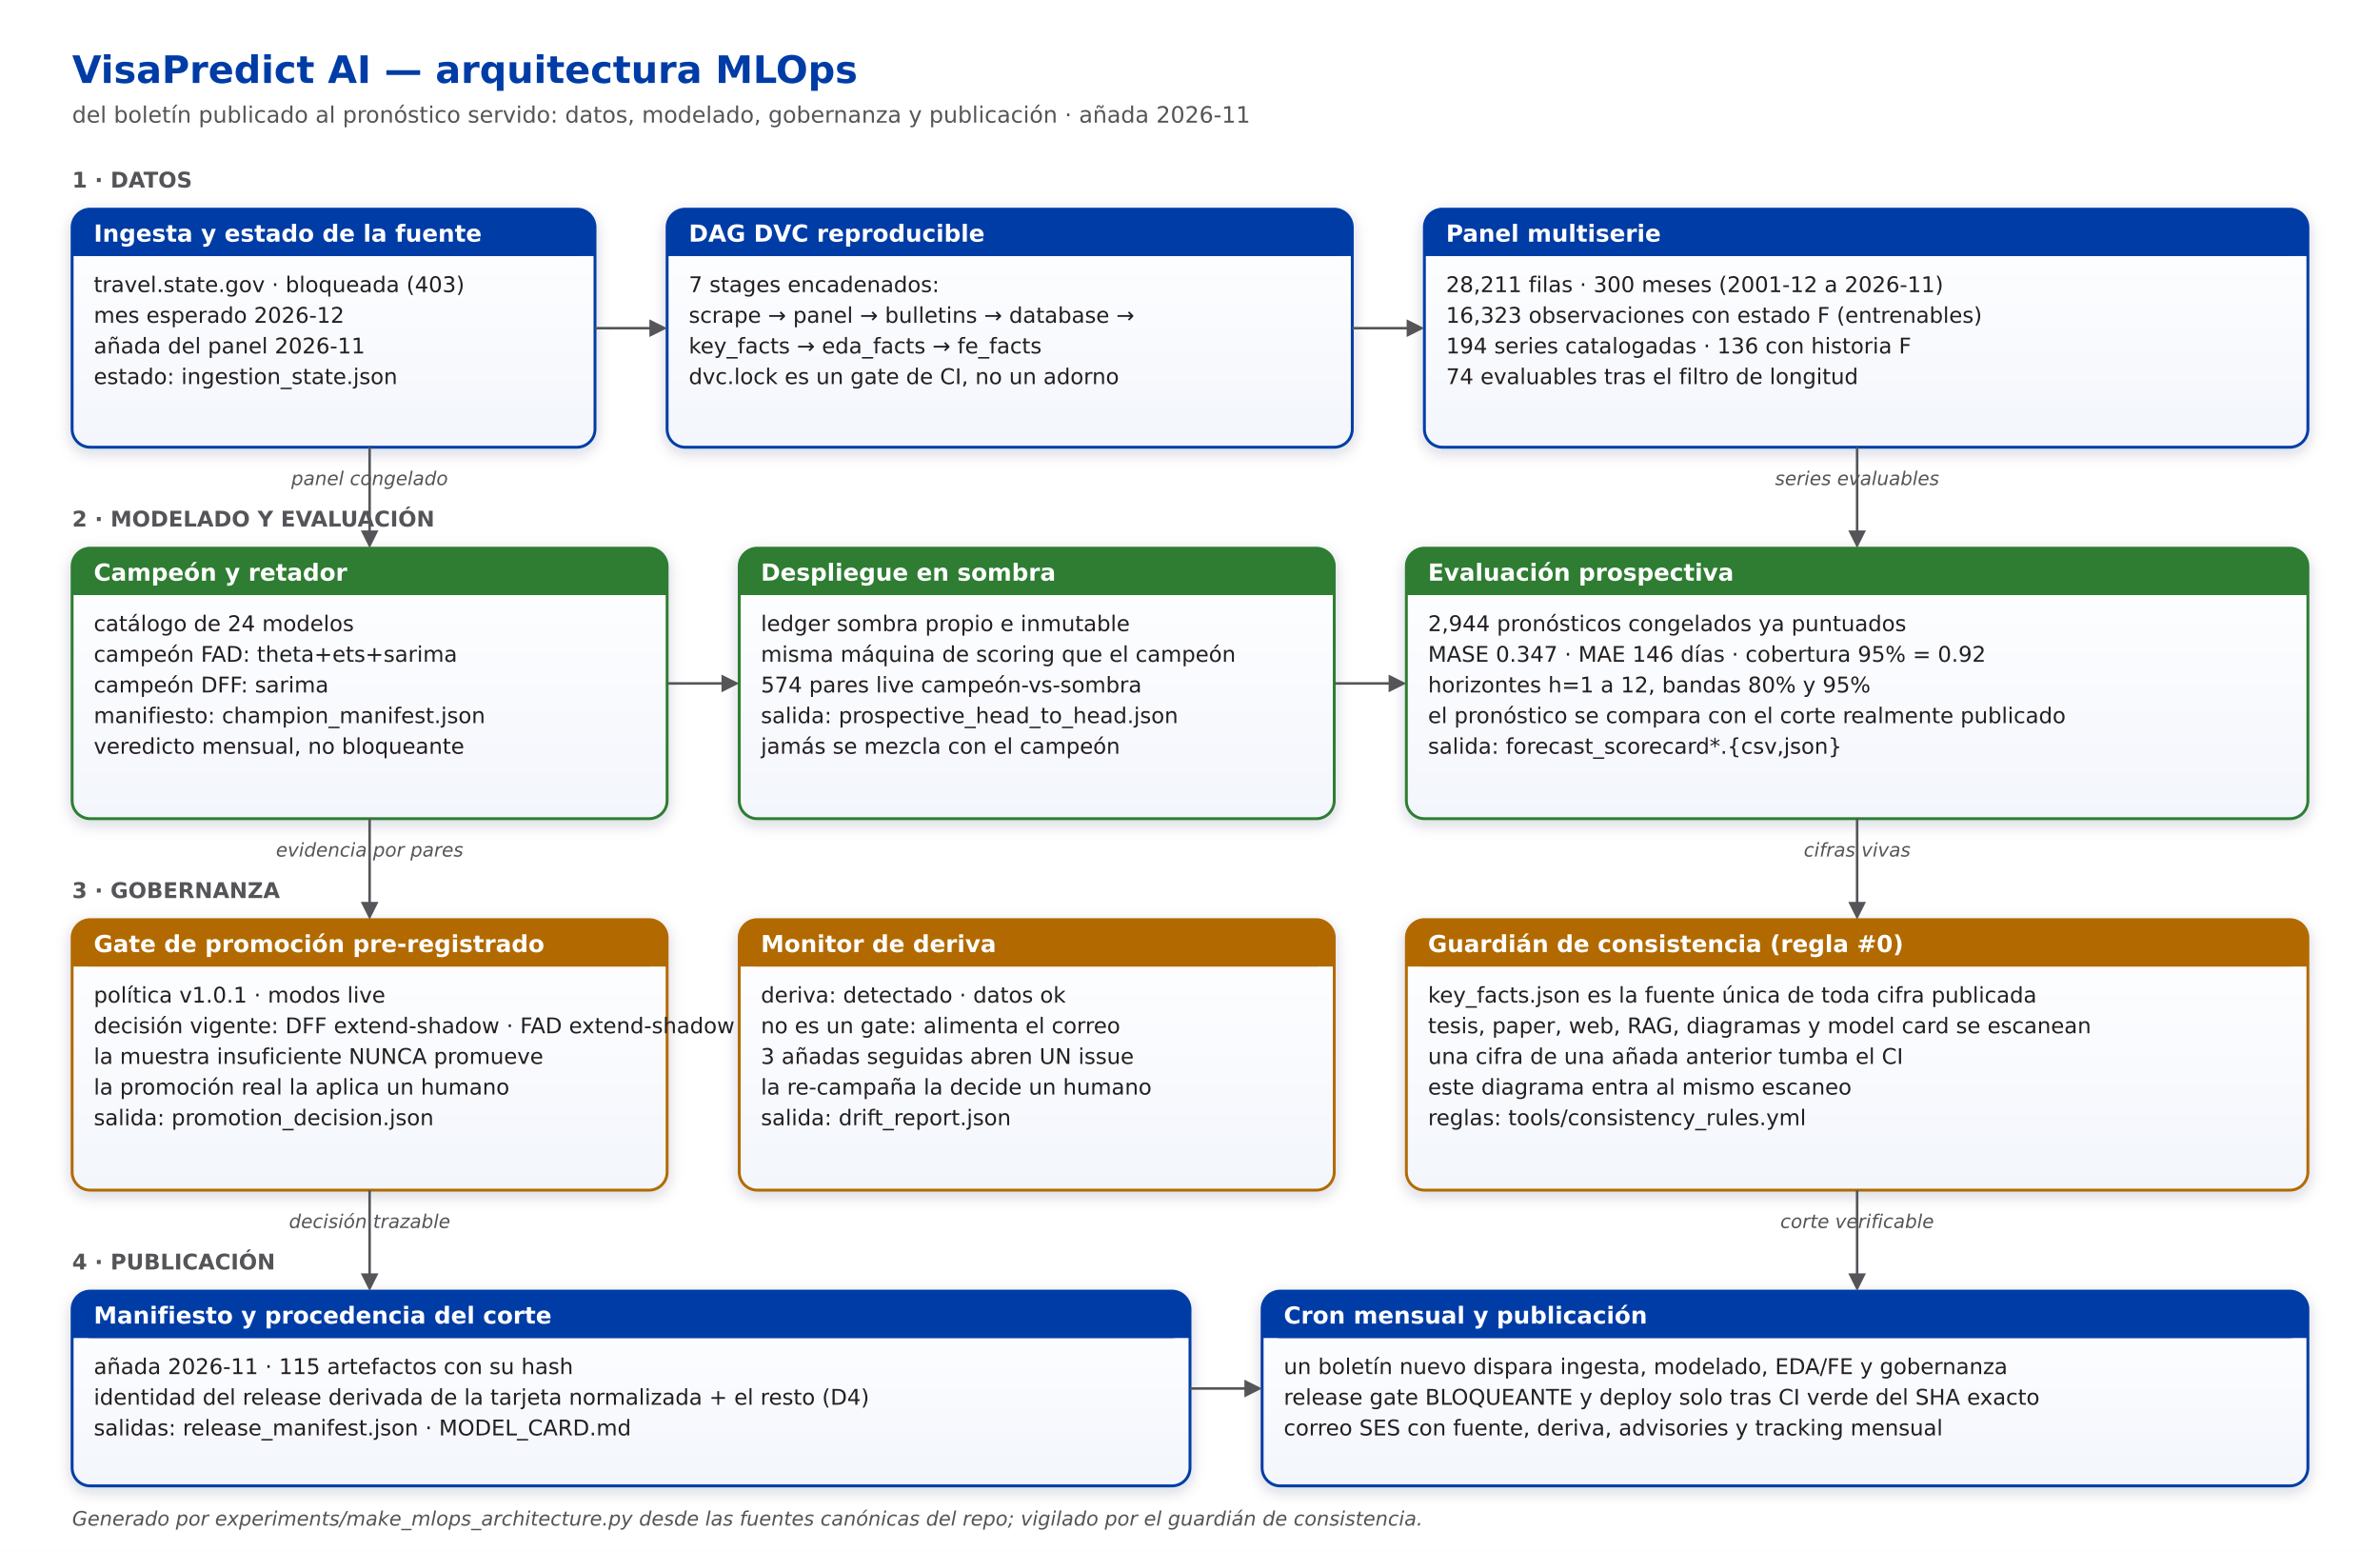
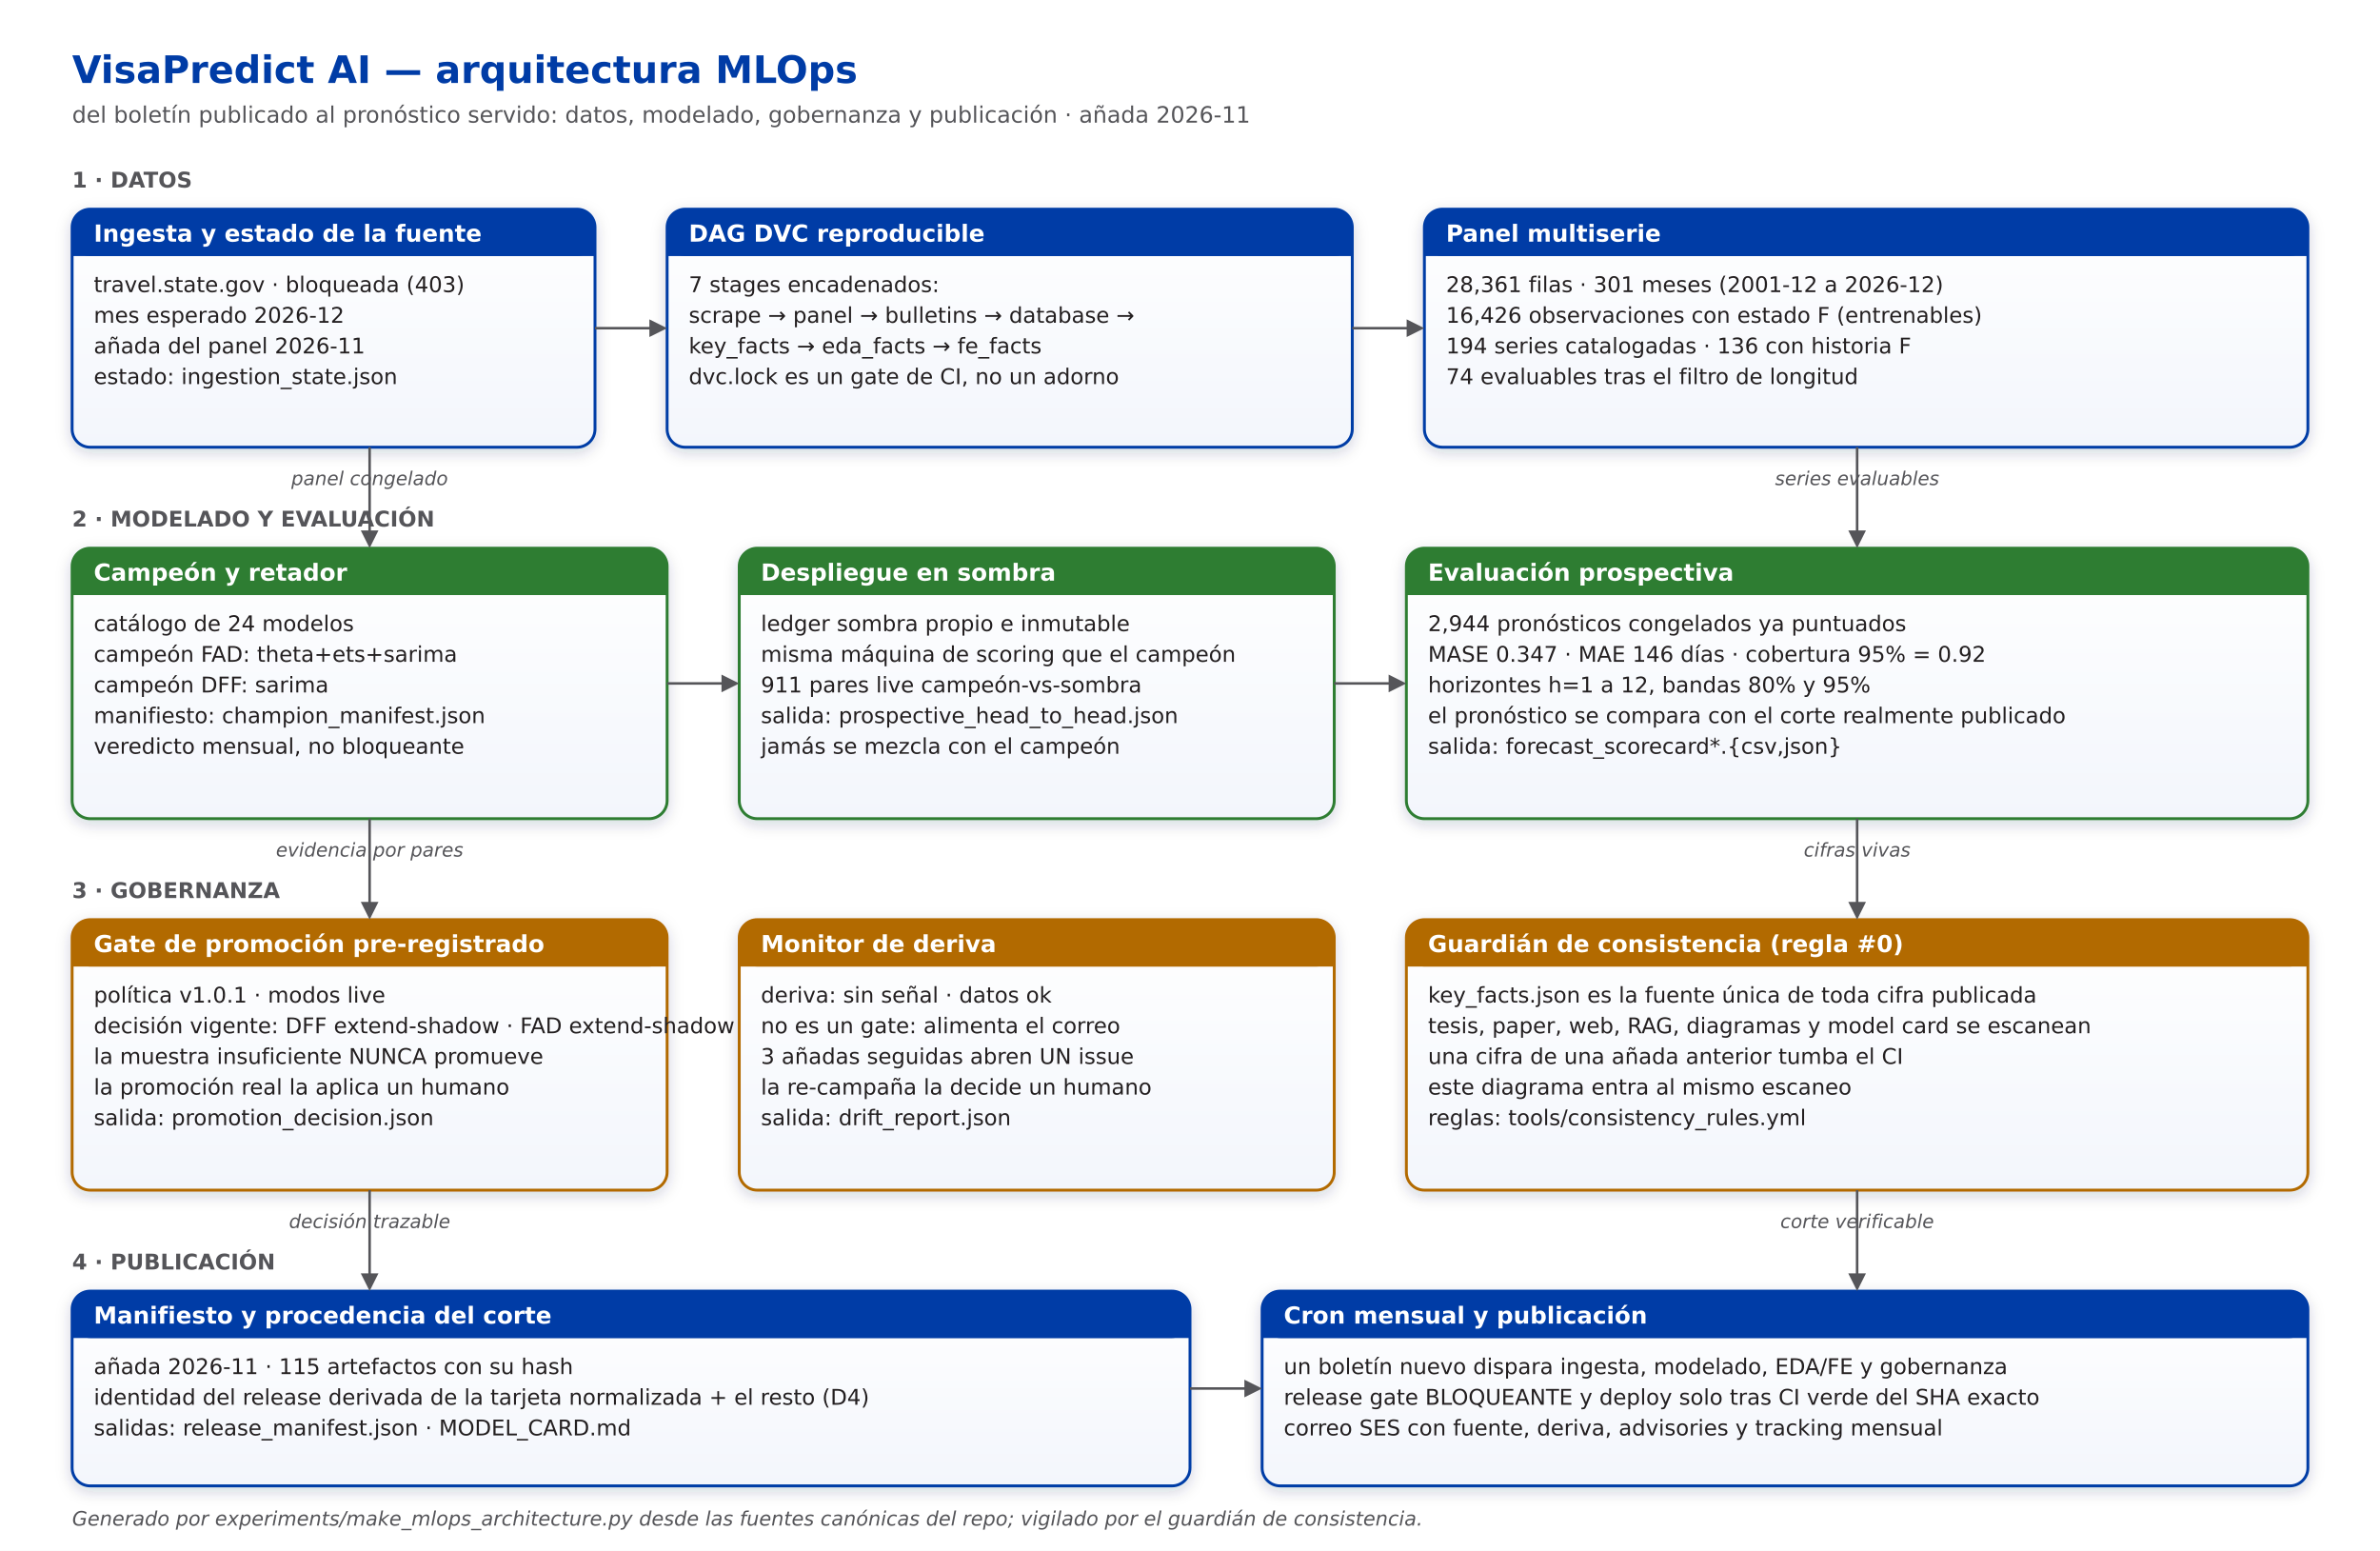
<svg xmlns="http://www.w3.org/2000/svg" viewBox="0 0 1320 860" font-family="'DejaVu Sans','Helvetica Neue',Arial,sans-serif">
  <defs>
    <filter id="mash" x="-12%" y="-12%" width="124%" height="140%">
      <feDropShadow dx="0" dy="2.5" stdDeviation="4" flood-color="#0b1f4a" flood-opacity="0.18" />
    </filter>
    <marker id="maarr" viewBox="0 0 10 10" refX="8" refY="5" markerWidth="7" markerHeight="7" orient="auto-start-reverse">
      <path d="M0 0 L10 5 L0 10 z" fill="#555559" />
    </marker>
    <linearGradient id="mabg" x1="0" y1="0" x2="0" y2="1">
      <stop offset="0%" stop-color="#ffffff" />
      <stop offset="100%" stop-color="#f3f6fc" />
    </linearGradient>
  </defs>
  <rect x="0" y="0" width="1320" height="860" fill="#ffffff" />
  <text x="40" y="46" font-size="21" font-weight="700" fill="#003CA6">VisaPredict AI — arquitectura MLOps</text>
  <text x="40" y="68" font-size="12.5" fill="#555559">del boletín publicado al pronóstico servido: datos, modelado, gobernanza y publicación · añada 2026-11</text>
  <text x="40" y="104" font-size="12" font-weight="600" fill="#555559">1 · DATOS</text>
  <g>
    <rect x="40" y="116" width="290" height="132" rx="10" fill="url(#mabg)" stroke="#003CA6" stroke-width="1.6" filter="url(#mash)" />
    <rect x="40" y="116" width="290" height="26" rx="10" fill="#003CA6" />
    <rect x="40" y="132" width="290" height="10" fill="#003CA6" />
    <text x="52" y="134" font-size="13" font-weight="600" fill="#ffffff">Ingesta y estado de la fuente</text>
    <text x="52" y="162" font-size="12" fill="#231F20">travel.state.gov · bloqueada (403)</text>
    <text x="52" y="179" font-size="12" fill="#231F20">mes esperado 2026-12</text>
    <text x="52" y="196" font-size="12" fill="#231F20">añada del panel 2026-11</text>
    <text x="52" y="213" font-size="12" fill="#231F20">estado: ingestion_state.json</text>
  </g>
  <g>
    <rect x="370" y="116" width="380" height="132" rx="10" fill="url(#mabg)" stroke="#003CA6" stroke-width="1.6" filter="url(#mash)" />
    <rect x="370" y="116" width="380" height="26" rx="10" fill="#003CA6" />
    <rect x="370" y="132" width="380" height="10" fill="#003CA6" />
    <text x="382" y="134" font-size="13" font-weight="600" fill="#ffffff">DAG DVC reproducible</text>
    <text x="382" y="162" font-size="12" fill="#231F20">7 stages encadenados:</text>
    <text x="382" y="179" font-size="12" fill="#231F20">scrape → panel → bulletins → database →</text>
    <text x="382" y="196" font-size="12" fill="#231F20">key_facts → eda_facts → fe_facts</text>
    <text x="382" y="213" font-size="12" fill="#231F20">dvc.lock es un gate de CI, no un adorno</text>
  </g>
  <g>
    <rect x="790" y="116" width="490" height="132" rx="10" fill="url(#mabg)" stroke="#003CA6" stroke-width="1.6" filter="url(#mash)" />
    <rect x="790" y="116" width="490" height="26" rx="10" fill="#003CA6" />
    <rect x="790" y="132" width="490" height="10" fill="#003CA6" />
    <text x="802" y="134" font-size="13" font-weight="600" fill="#ffffff">Panel multiserie</text>
-     <text x="802" y="162" font-size="12" fill="#231F20">28,211 filas · 300 meses (2001-12 a 2026-11)</text>
-     <text x="802" y="179" font-size="12" fill="#231F20">16,323 observaciones con estado F (entrenables)</text>
+     <text x="802" y="162" font-size="12" fill="#231F20">28,361 filas · 301 meses (2001-12 a 2026-12)</text>
+     <text x="802" y="179" font-size="12" fill="#231F20">16,426 observaciones con estado F (entrenables)</text>
    <text x="802" y="196" font-size="12" fill="#231F20">194 series catalogadas · 136 con historia F</text>
    <text x="802" y="213" font-size="12" fill="#231F20">74 evaluables tras el filtro de longitud</text>
  </g>
  <text x="40" y="292" font-size="12" font-weight="600" fill="#555559">2 · MODELADO Y EVALUACIÓN</text>
  <g>
    <rect x="40" y="304" width="330" height="150" rx="10" fill="url(#mabg)" stroke="#2E7D32" stroke-width="1.6" filter="url(#mash)" />
    <rect x="40" y="304" width="330" height="26" rx="10" fill="#2E7D32" />
    <rect x="40" y="320" width="330" height="10" fill="#2E7D32" />
    <text x="52" y="322" font-size="13" font-weight="600" fill="#ffffff">Campeón y retador</text>
    <text x="52" y="350" font-size="12" fill="#231F20">catálogo de 24 modelos</text>
    <text x="52" y="367" font-size="12" fill="#231F20">campeón FAD: theta+ets+sarima</text>
    <text x="52" y="384" font-size="12" fill="#231F20">campeón DFF: sarima</text>
    <text x="52" y="401" font-size="12" fill="#231F20">manifiesto: champion_manifest.json</text>
    <text x="52" y="418" font-size="12" fill="#231F20">veredicto mensual, no bloqueante</text>
  </g>
  <g>
    <rect x="410" y="304" width="330" height="150" rx="10" fill="url(#mabg)" stroke="#2E7D32" stroke-width="1.6" filter="url(#mash)" />
    <rect x="410" y="304" width="330" height="26" rx="10" fill="#2E7D32" />
    <rect x="410" y="320" width="330" height="10" fill="#2E7D32" />
    <text x="422" y="322" font-size="13" font-weight="600" fill="#ffffff">Despliegue en sombra</text>
    <text x="422" y="350" font-size="12" fill="#231F20">ledger sombra propio e inmutable</text>
    <text x="422" y="367" font-size="12" fill="#231F20">misma máquina de scoring que el campeón</text>
-     <text x="422" y="384" font-size="12" fill="#231F20">574 pares live campeón-vs-sombra</text>
+     <text x="422" y="384" font-size="12" fill="#231F20">911 pares live campeón-vs-sombra</text>
    <text x="422" y="401" font-size="12" fill="#231F20">salida: prospective_head_to_head.json</text>
    <text x="422" y="418" font-size="12" fill="#231F20">jamás se mezcla con el campeón</text>
  </g>
  <g>
    <rect x="780" y="304" width="500" height="150" rx="10" fill="url(#mabg)" stroke="#2E7D32" stroke-width="1.6" filter="url(#mash)" />
    <rect x="780" y="304" width="500" height="26" rx="10" fill="#2E7D32" />
    <rect x="780" y="320" width="500" height="10" fill="#2E7D32" />
    <text x="792" y="322" font-size="13" font-weight="600" fill="#ffffff">Evaluación prospectiva</text>
    <text x="792" y="350" font-size="12" fill="#231F20">2,944 pronósticos congelados ya puntuados</text>
    <text x="792" y="367" font-size="12" fill="#231F20">MASE 0.347 · MAE 146 días · cobertura 95% = 0.92</text>
    <text x="792" y="384" font-size="12" fill="#231F20">horizontes h=1 a 12, bandas 80% y 95%</text>
    <text x="792" y="401" font-size="12" fill="#231F20">el pronóstico se compara con el corte realmente publicado</text>
    <text x="792" y="418" font-size="12" fill="#231F20">salida: forecast_scorecard*.{csv,json}</text>
  </g>
  <text x="40" y="498" font-size="12" font-weight="600" fill="#555559">3 · GOBERNANZA</text>
  <g>
    <rect x="40" y="510" width="330" height="150" rx="10" fill="url(#mabg)" stroke="#B26A00" stroke-width="1.6" filter="url(#mash)" />
    <rect x="40" y="510" width="330" height="26" rx="10" fill="#B26A00" />
    <rect x="40" y="526" width="330" height="10" fill="#B26A00" />
    <text x="52" y="528" font-size="13" font-weight="600" fill="#ffffff">Gate de promoción pre-registrado</text>
    <text x="52" y="556" font-size="12" fill="#231F20">política v1.0.1 · modos live</text>
    <text x="52" y="573" font-size="12" fill="#231F20">decisión vigente: DFF extend-shadow · FAD extend-shadow</text>
    <text x="52" y="590" font-size="12" fill="#231F20">la muestra insuficiente NUNCA promueve</text>
    <text x="52" y="607" font-size="12" fill="#231F20">la promoción real la aplica un humano</text>
    <text x="52" y="624" font-size="12" fill="#231F20">salida: promotion_decision.json</text>
  </g>
  <g>
    <rect x="410" y="510" width="330" height="150" rx="10" fill="url(#mabg)" stroke="#B26A00" stroke-width="1.6" filter="url(#mash)" />
    <rect x="410" y="510" width="330" height="26" rx="10" fill="#B26A00" />
    <rect x="410" y="526" width="330" height="10" fill="#B26A00" />
    <text x="422" y="528" font-size="13" font-weight="600" fill="#ffffff">Monitor de deriva</text>
-     <text x="422" y="556" font-size="12" fill="#231F20">deriva: detectado · datos ok</text>
+     <text x="422" y="556" font-size="12" fill="#231F20">deriva: sin señal · datos ok</text>
    <text x="422" y="573" font-size="12" fill="#231F20">no es un gate: alimenta el correo</text>
    <text x="422" y="590" font-size="12" fill="#231F20">3 añadas seguidas abren UN issue</text>
    <text x="422" y="607" font-size="12" fill="#231F20">la re-campaña la decide un humano</text>
    <text x="422" y="624" font-size="12" fill="#231F20">salida: drift_report.json</text>
  </g>
  <g>
    <rect x="780" y="510" width="500" height="150" rx="10" fill="url(#mabg)" stroke="#B26A00" stroke-width="1.6" filter="url(#mash)" />
    <rect x="780" y="510" width="500" height="26" rx="10" fill="#B26A00" />
    <rect x="780" y="526" width="500" height="10" fill="#B26A00" />
    <text x="792" y="528" font-size="13" font-weight="600" fill="#ffffff">Guardián de consistencia (regla #0)</text>
    <text x="792" y="556" font-size="12" fill="#231F20">key_facts.json es la fuente única de toda cifra publicada</text>
    <text x="792" y="573" font-size="12" fill="#231F20">tesis, paper, web, RAG, diagramas y model card se escanean</text>
    <text x="792" y="590" font-size="12" fill="#231F20">una cifra de una añada anterior tumba el CI</text>
    <text x="792" y="607" font-size="12" fill="#231F20">este diagrama entra al mismo escaneo</text>
    <text x="792" y="624" font-size="12" fill="#231F20">reglas: tools/consistency_rules.yml</text>
  </g>
  <text x="40" y="704" font-size="12" font-weight="600" fill="#555559">4 · PUBLICACIÓN</text>
  <g>
    <rect x="40" y="716" width="620" height="108" rx="10" fill="url(#mabg)" stroke="#003CA6" stroke-width="1.6" filter="url(#mash)" />
    <rect x="40" y="716" width="620" height="26" rx="10" fill="#003CA6" />
    <rect x="40" y="732" width="620" height="10" fill="#003CA6" />
    <text x="52" y="734" font-size="13" font-weight="600" fill="#ffffff">Manifiesto y procedencia del corte</text>
    <text x="52" y="762" font-size="12" fill="#231F20">añada 2026-11 · 115 artefactos con su hash</text>
    <text x="52" y="779" font-size="12" fill="#231F20">identidad del release derivada de la tarjeta normalizada + el resto (D4)</text>
    <text x="52" y="796" font-size="12" fill="#231F20">salidas: release_manifest.json · MODEL_CARD.md</text>
  </g>
  <g>
    <rect x="700" y="716" width="580" height="108" rx="10" fill="url(#mabg)" stroke="#003CA6" stroke-width="1.6" filter="url(#mash)" />
    <rect x="700" y="716" width="580" height="26" rx="10" fill="#003CA6" />
    <rect x="700" y="732" width="580" height="10" fill="#003CA6" />
    <text x="712" y="734" font-size="13" font-weight="600" fill="#ffffff">Cron mensual y publicación</text>
    <text x="712" y="762" font-size="12" fill="#231F20">un boletín nuevo dispara ingesta, modelado, EDA/FE y gobernanza</text>
    <text x="712" y="779" font-size="12" fill="#231F20">release gate BLOQUEANTE y deploy solo tras CI verde del SHA exacto</text>
    <text x="712" y="796" font-size="12" fill="#231F20">correo SES con fuente, deriva, advisories y tracking mensual</text>
  </g>
  <path d="M330 182 L368 182" stroke="#555559" stroke-width="1.4" fill="none" marker-end="url(#maarr)" />
  <path d="M750 182 L788 182" stroke="#555559" stroke-width="1.4" fill="none" marker-end="url(#maarr)" />
  <path d="M205 248 L205 302" stroke="#555559" stroke-width="1.4" fill="none" marker-end="url(#maarr)" />
  <text x="205" y="269" font-size="10.5" fill="#555559" text-anchor="middle" font-style="italic">panel congelado</text>
  <path d="M1030 248 L1030 302" stroke="#555559" stroke-width="1.4" fill="none" marker-end="url(#maarr)" />
  <text x="1030" y="269" font-size="10.5" fill="#555559" text-anchor="middle" font-style="italic">series evaluables</text>
  <path d="M370 379 L408 379" stroke="#555559" stroke-width="1.4" fill="none" marker-end="url(#maarr)" />
  <path d="M740 379 L778 379" stroke="#555559" stroke-width="1.4" fill="none" marker-end="url(#maarr)" />
  <path d="M205 454 L205 508" stroke="#555559" stroke-width="1.4" fill="none" marker-end="url(#maarr)" />
  <text x="205" y="475" font-size="10.5" fill="#555559" text-anchor="middle" font-style="italic">evidencia por pares</text>
  <path d="M1030 454 L1030 508" stroke="#555559" stroke-width="1.4" fill="none" marker-end="url(#maarr)" />
  <text x="1030" y="475" font-size="10.5" fill="#555559" text-anchor="middle" font-style="italic">cifras vivas</text>
  <path d="M205 660 L205 714" stroke="#555559" stroke-width="1.4" fill="none" marker-end="url(#maarr)" />
  <text x="205" y="681" font-size="10.5" fill="#555559" text-anchor="middle" font-style="italic">decisión trazable</text>
  <path d="M1030 660 L1030 714" stroke="#555559" stroke-width="1.4" fill="none" marker-end="url(#maarr)" />
  <text x="1030" y="681" font-size="10.5" fill="#555559" text-anchor="middle" font-style="italic">corte verificable</text>
  <path d="M660 770 L698 770" stroke="#555559" stroke-width="1.4" fill="none" marker-end="url(#maarr)" />
  <text x="40" y="846" font-size="11" fill="#555559" font-style="italic">Generado por experiments/make_mlops_architecture.py desde las fuentes canónicas del repo; vigilado por el guardián de consistencia.</text>
</svg>
